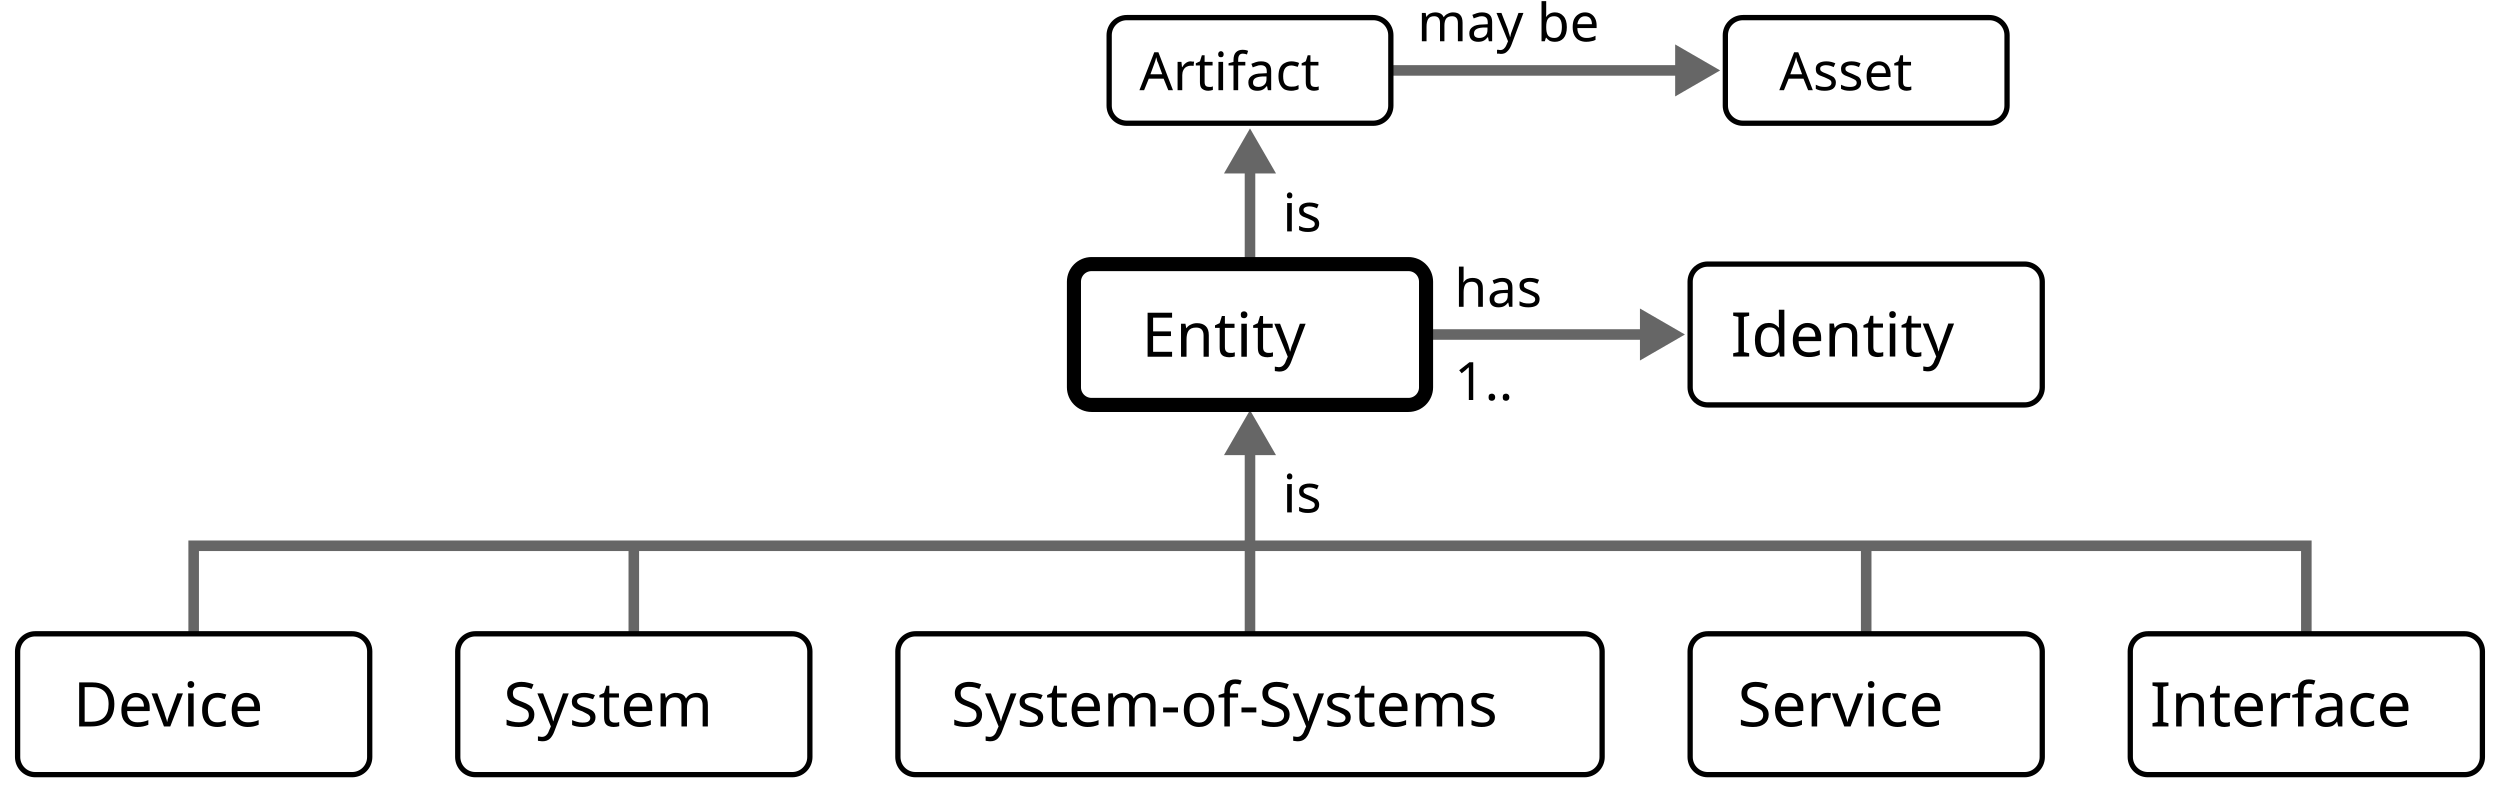
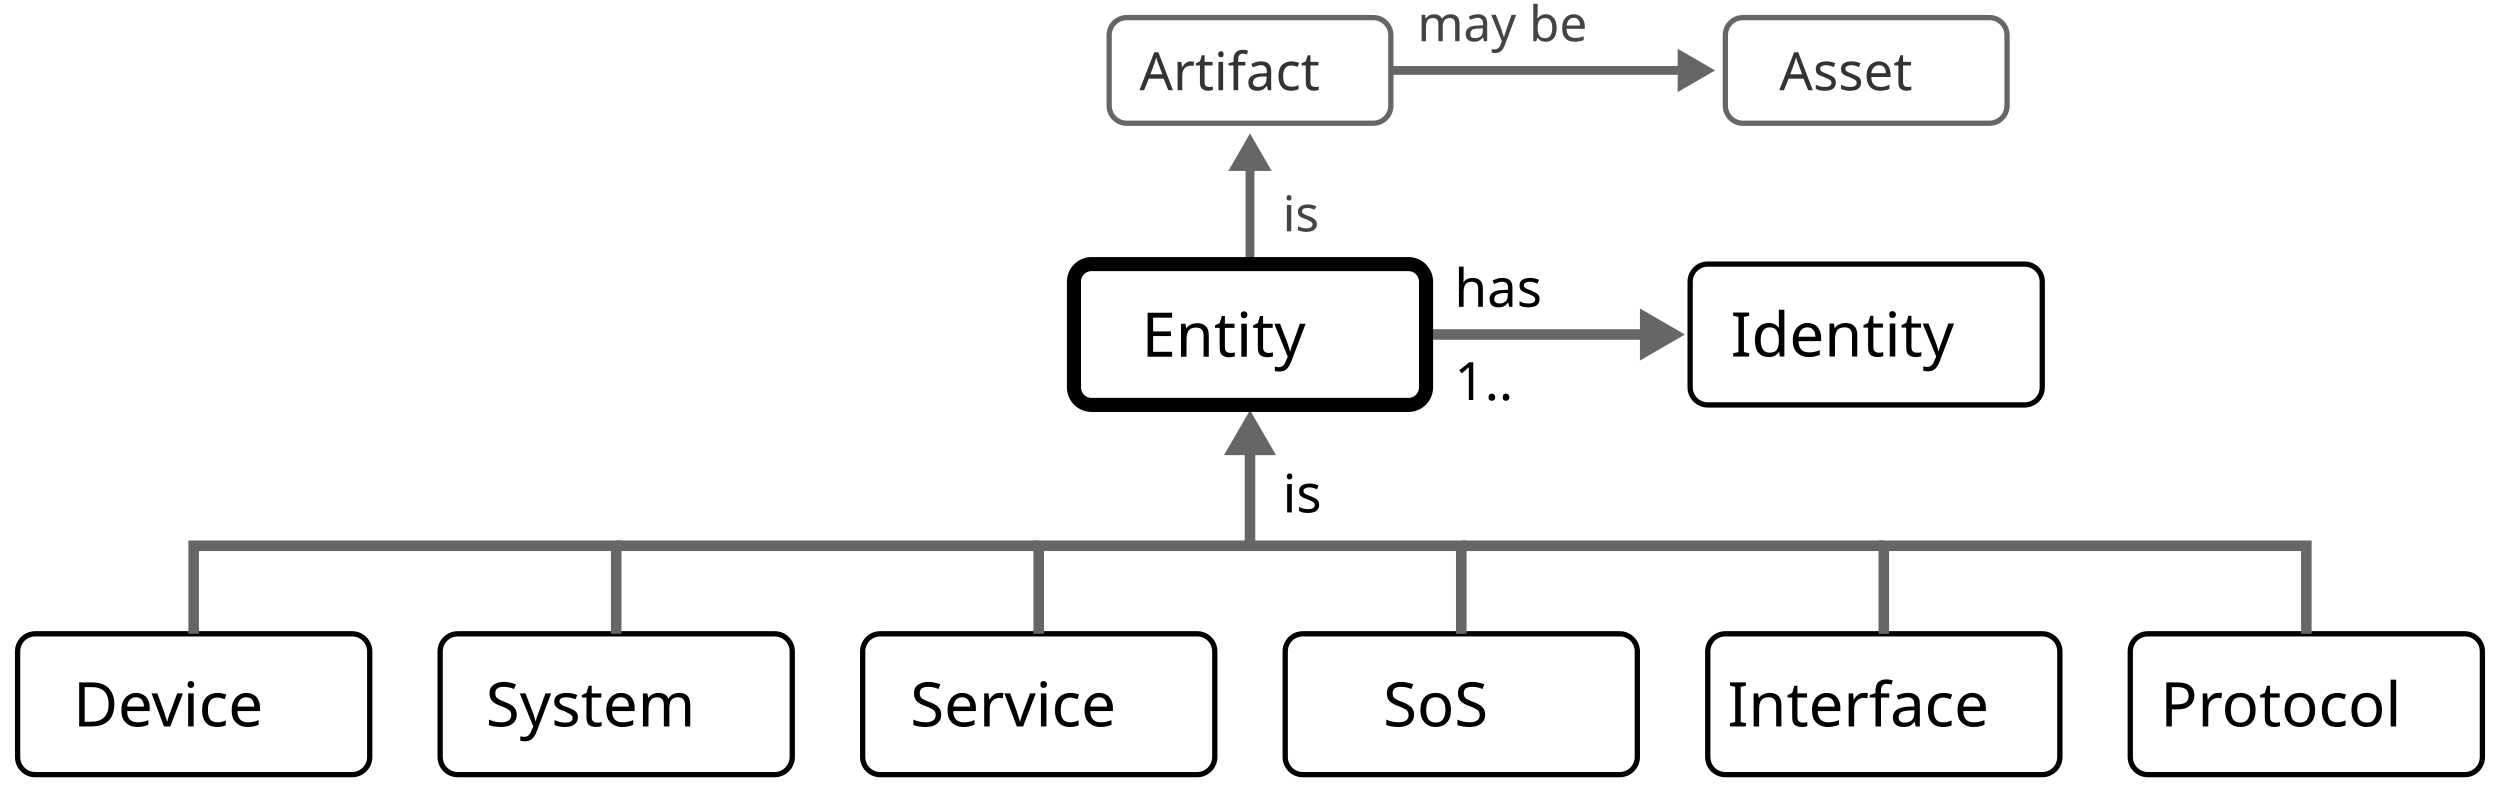
<svg xmlns="http://www.w3.org/2000/svg" xmlns:xlink="http://www.w3.org/1999/xlink" width="142mm" height="45mm" version="1.1" viewBox="0 0 142 45" id="svg926">
  <defs id="defs827">
    <marker id="b" overflow="visible" orient="auto">
      <path transform="scale(0.4)" d="M 5.77,0 -2.88,5 V -5 Z" fill="context-stroke" fill-rule="evenodd" stroke="context-stroke" stroke-width="1pt" id="path824" />
    </marker>
  </defs>
-   <path d="m 79,4 h 17" marker-end="url(#b)" id="path829" style="fill:none;stroke:#666666;stroke-width:0.6;stroke-miterlimit:4;stroke-dasharray:none" />
-   <path d="m 11,36 -10e-7,-5 h 60 v -6" marker-end="url(#b)" id="path831" style="fill:none;stroke:#666666;stroke-width:0.6;stroke-miterlimit:4;stroke-dasharray:none" />
-   <path d="m 71,36 v -5 H 131 v 5" id="path833" style="fill:none;stroke:#666666;stroke-width:0.6;stroke-miterlimit:4;stroke-dasharray:none" />
-   <path d="m 106,36 v -5" id="path835" style="fill:none;stroke:#666666;stroke-width:0.6;stroke-miterlimit:4;stroke-dasharray:none" />
-   <path d="m 36,31 v 5" id="path837" style="fill:none;stroke:#666666;stroke-width:0.6;stroke-miterlimit:4;stroke-dasharray:none" />
-   <path d="M 71,15 V 9" marker-end="url(#b)" id="path841" style="fill:none;stroke:#666666;stroke-width:0.6;stroke-miterlimit:4;stroke-dasharray:none" />
+   <path d="m 79,4 h 17" marker-end="url(#b)" id="path829" style="fill:none;stroke:#666666;stroke-width:0.5;stroke-miterlimit:4;stroke-dasharray:none;stroke-opacity:1" />
+   <path d="m 71,31 v -6" marker-end="url(#b)" id="path831" style="fill:none;stroke:#666666;stroke-width:0.6;stroke-miterlimit:4;stroke-dasharray:none" />
+   <path d="M 71,15 V 9" marker-end="url(#b)" id="path841" style="fill:none;stroke:#666666;stroke-width:0.5;stroke-miterlimit:4;stroke-dasharray:none;stroke-opacity:1" />
  <text x="71.015" y="5.124" style="font-size:3px;line-height:1.25;font-family:sans-serif;stroke-width:0.265" xml:space="preserve" id="text847">
-     <tspan x="71.015" y="5.124" font-size="3.5px" stroke-width="0.265" text-align="center" text-anchor="middle" id="tspan845" style="font-size:3px">Artifact</tspan>
+     <tspan x="71.015" y="5.124" font-size="3.5px" stroke-width="0.265" text-align="center" text-anchor="middle" id="tspan845" style="font-size:3px;fill:#333333;fill-opacity:1">Artifact</tspan>
  </text>
-   <text x="106.015" y="5.124" style="font-size:3px;line-height:1.25;font-family:sans-serif;stroke-width:0.265" xml:space="preserve" id="text851">
-     <tspan x="106.015" y="5.124" font-size="3.5px" stroke-width="0.265" text-align="center" text-anchor="middle" id="tspan849" style="font-size:3px">Asset</tspan>
+   <text x="106.015" y="5.124" style="font-size:3px;line-height:1.25;font-family:sans-serif;stroke-width:0.265;fill:#333333;fill-opacity:1" xml:space="preserve" id="text851">
+     <tspan x="106.015" y="5.124" font-size="3.5px" stroke-width="0.265" text-align="center" text-anchor="middle" id="tspan849" style="font-size:3px;fill:#333333;fill-opacity:1">Asset</tspan>
  </text>
  <text x="70.866" y="20.262" style="font-size:3.5px;line-height:1.25;font-family:sans-serif;stroke-width:0.265" xml:space="preserve" id="text855">
    <tspan x="70.866" y="20.262" font-size="3.5px" stroke-width="0.265" text-align="center" text-anchor="middle" id="tspan853">Entity</tspan>
  </text>
-   <text x="70.915" y="41.259" style="font-size:3.5px;line-height:1.25;font-family:sans-serif;stroke-width:0.265" xml:space="preserve" id="text859">
-     <tspan x="70.915" y="41.259" font-size="3.5px" stroke-width="0.265" text-align="center" text-anchor="middle" id="tspan857">System-of-Systems</tspan>
+   <rect id="a" x="96" y="15" width="20" height="8" rx="1" fill="none" opacity="0.913" stroke="#000000" stroke-linejoin="round" stroke-width="0.333" style="opacity:1;stroke-width:0.3;stroke-miterlimit:4;stroke-dasharray:none" />
+   <text x="72.86" y="13.143" font-size="3px" stroke-width="0.265" style="font-size:2.8px;line-height:1.25;font-family:sans-serif" xml:space="preserve" id="text870">
+     <tspan x="72.86" y="13.143" stroke-width="0.265" id="tspan868" style="font-size:2.8px;fill:#444444;fill-opacity:1">is</tspan>
  </text>
-   <rect id="a" x="96" y="15" width="20" height="8" rx="1" fill="none" opacity="0.913" stroke="#000000" stroke-linejoin="round" stroke-width="0.333" style="opacity:1;stroke-width:0.3;stroke-miterlimit:4;stroke-dasharray:none" />
-   <text x="72.86" y="13.143" font-size="3px" stroke-width="0.265" style="line-height:1.25;font-family:sans-serif" xml:space="preserve" id="text870">
-     <tspan x="72.86" y="13.143" stroke-width="0.265" id="tspan868">is</tspan>
-   </text>
-   <text x="80.51" y="2.342" font-size="3px" stroke-width="0.265" style="line-height:1.25;font-family:sans-serif" xml:space="preserve" id="text874">
-     <tspan x="80.51" y="2.342" stroke-width="0.265" id="tspan872">may be</tspan>
+   <text x="80.51" y="2.342" font-size="3px" stroke-width="0.265" style="font-size:2.8px;line-height:1.25;font-family:sans-serif" xml:space="preserve" id="text874">
+     <tspan x="80.51" y="2.342" stroke-width="0.265" id="tspan872" style="font-size:2.8px;fill:#444444;fill-opacity:1">may be</tspan>
  </text>
  <text x="106.015" y="20.249" font-size="3.5px" stroke-width="0.265" style="line-height:1.25;font-family:sans-serif" xml:space="preserve" id="text878">
    <tspan x="106.015" y="20.249" font-size="3.5px" stroke-width="0.265" text-align="center" text-anchor="middle" id="tspan876">Identity</tspan>
  </text>
  <text x="82.616" y="17.425" font-family="sans-serif" font-size="3px" stroke-width="0.265" style="line-height:1.25" xml:space="preserve" id="text886">
    <tspan x="82.616" y="17.425" stroke-width="0.265" id="tspan884">has</tspan>
  </text>
  <path d="M 81,19 H 94" fill="none" marker-end="url(#b)" stroke="#666666" stroke-width=".667" id="path888" style="stroke-width:0.6;stroke-miterlimit:4;stroke-dasharray:none" />
-   <text x="35.915" y="41.259" font-family="sans-serif" font-size="3.5px" stroke-width="0.265" style="line-height:1.25" xml:space="preserve" id="text892">
-     <tspan x="35.915" y="41.259" font-size="3.5px" stroke-width="0.265" text-align="center" text-anchor="middle" id="tspan890">System</tspan>
+   <text x="34.915" y="41.259" font-family="sans-serif" font-size="3.5px" stroke-width="0.265" style="line-height:1.25" xml:space="preserve" id="text892">
+     <tspan x="34.915" y="41.259" font-size="3.5px" stroke-width="0.265" text-align="center" text-anchor="middle" id="tspan890">System</tspan>
  </text>
-   <use transform="translate(-70,21)" width="100%" height="100%" xlink:href="#a" id="use894" x="0" y="0" />
-   <text x="105.915" y="41.259" font-family="sans-serif" font-size="3.5px" stroke-width="0.265" style="line-height:1.25" xml:space="preserve" id="text898">
-     <tspan x="105.915" y="41.259" font-size="3.5px" stroke-width="0.265" text-align="center" text-anchor="middle" id="tspan896">Service</tspan>
+   <use transform="translate(-71,21)" width="100%" height="100%" xlink:href="#a" id="use894" x="0" y="0" />
+   <text x="82.915" y="41.259" font-family="sans-serif" font-size="3.5px" stroke-width="0.265" style="line-height:1.25" xml:space="preserve" id="text898">
+     <tspan x="82.915" y="41.259" font-size="3.5px" stroke-width="0.265" text-align="center" text-anchor="middle" id="tspan896">SoS</tspan>
  </text>
-   <use transform="translate(1.9200001e-6,21)" width="100%" height="100%" xlink:href="#a" id="use900" x="0" y="0" />
-   <text x="130.915" y="41.259" font-family="sans-serif" font-size="3.5px" stroke-width="0.265" style="line-height:1.25" xml:space="preserve" id="text904">
-     <tspan x="130.915" y="41.259" font-size="3.5px" stroke-width="0.265" text-align="center" text-anchor="middle" id="tspan902">Interface</tspan>
+   <use transform="translate(-23,21)" width="100%" height="100%" xlink:href="#a" id="use900" x="0" y="0" />
+   <text x="106.915" y="41.259" font-family="sans-serif" font-size="3.5px" stroke-width="0.265" style="line-height:1.25" xml:space="preserve" id="text904">
+     <tspan x="106.915" y="41.259" font-size="3.5px" stroke-width="0.265" text-align="center" text-anchor="middle" id="tspan902">Interface</tspan>
  </text>
-   <use transform="translate(25,21)" width="100%" height="100%" xlink:href="#a" id="use906" x="0" y="0" />
+   <use transform="translate(0.9999984,21)" width="100%" height="100%" xlink:href="#a" id="use906" x="0" y="0" />
  <text x="10.915" y="41.259" font-family="sans-serif" font-size="3.5px" stroke-width="0.265" style="line-height:1.25" xml:space="preserve" id="text910">
    <tspan x="10.915" y="41.259" font-size="3.5px" stroke-width="0.265" text-align="center" text-anchor="middle" id="tspan908">Device</tspan>
  </text>
  <use transform="translate(-95,21)" width="100%" height="100%" xlink:href="#a" id="use912" x="0" y="0" />
  <text x="72.86" y="29.105" font-family="sans-serif" font-size="3px" stroke-width="0.265" style="line-height:1.25" xml:space="preserve" id="text916">
    <tspan x="72.86" y="29.105" stroke-width="0.265" id="tspan914">is</tspan>
  </text>
-   <rect x="51" y="36" width="40" height="8" rx="1" fill="none" opacity=".913" stroke="#000000" stroke-linejoin="round" stroke-width=".333" id="rect918" style="opacity:1;stroke-width:0.3;stroke-miterlimit:4;stroke-dasharray:none" />
  <text x="82.616" y="22.717" font-family="sans-serif" font-size="3px" stroke-width="0.265" style="line-height:1.25" xml:space="preserve" id="text922">
    <tspan x="82.616" y="22.717" stroke-width="0.265" id="tspan920">1..</tspan>
  </text>
  <rect x="61" y="15" width="20" height="8" rx="1" fill="none" opacity=".913" stroke="#000000" stroke-linejoin="round" stroke-width=".667" id="rect924" style="opacity:1;stroke-width:0.8;stroke-miterlimit:4;stroke-dasharray:none" />
-   <rect id="rect3080" x="98" y="1" width="16" height="6" rx="1" fill="none" opacity="0.913" stroke="#000000" stroke-linejoin="round" stroke-width="0.333" style="opacity:1;stroke-width:0.3;stroke-miterlimit:4;stroke-dasharray:none" />
+   <rect id="rect3080" x="98" y="1" width="16" height="6" rx="1" fill="none" opacity="0.913" stroke="#000000" stroke-linejoin="round" stroke-width="0.333" style="opacity:1;stroke-width:0.3;stroke-miterlimit:4;stroke-dasharray:none;stroke:#666666;stroke-opacity:1" />
  <use x="0" y="0" xlink:href="#rect3080" id="use4489" transform="translate(-35)" width="100%" height="100%" />
+   <text x="130.915" y="41.259" font-family="sans-serif" font-size="3.5px" stroke-width="0.265" style="line-height:1.25" xml:space="preserve" id="text963">
+     <tspan x="130.915" y="41.259" font-size="3.5px" stroke-width="0.265" text-align="center" text-anchor="middle" id="tspan961">Protocol</tspan>
+   </text>
+   <use transform="translate(25,21)" width="100%" height="100%" xlink:href="#a" id="use965" x="0" y="0" />
+   <text x="58.915" y="41.259" font-family="sans-serif" font-size="3.5px" stroke-width="0.265" style="line-height:1.25" xml:space="preserve" id="text1965">
+     <tspan x="58.915" y="41.259" font-size="3.5px" stroke-width="0.265" text-align="center" text-anchor="middle" id="tspan1963">Service</tspan>
+   </text>
+   <use transform="translate(-47,21)" width="100%" height="100%" xlink:href="#a" id="use1967" x="0" y="0" />
+   <path style="fill:none;stroke:#666666;stroke-width:0.6;stroke-linecap:butt;stroke-linejoin:miter;stroke-opacity:1;stroke-miterlimit:4;stroke-dasharray:none" d="m 11,36 v -5 h 24 v 5" id="path2706" />
+   <use x="0" y="0" xlink:href="#path2706" id="use3601" transform="translate(48)" width="100%" height="100%" />
+   <use x="0" y="0" xlink:href="#path2706" id="use3603" transform="translate(96)" width="100%" height="100%" />
+   <path style="fill:none;stroke:#666666;stroke-width:0.6;stroke-linecap:butt;stroke-linejoin:miter;stroke-miterlimit:4;stroke-dasharray:none;stroke-opacity:1" d="M 35,31 H 59" id="path3605" />
+   <use x="0" y="0" xlink:href="#path3605" id="use3744" transform="translate(48)" width="100%" height="100%" />
</svg>
